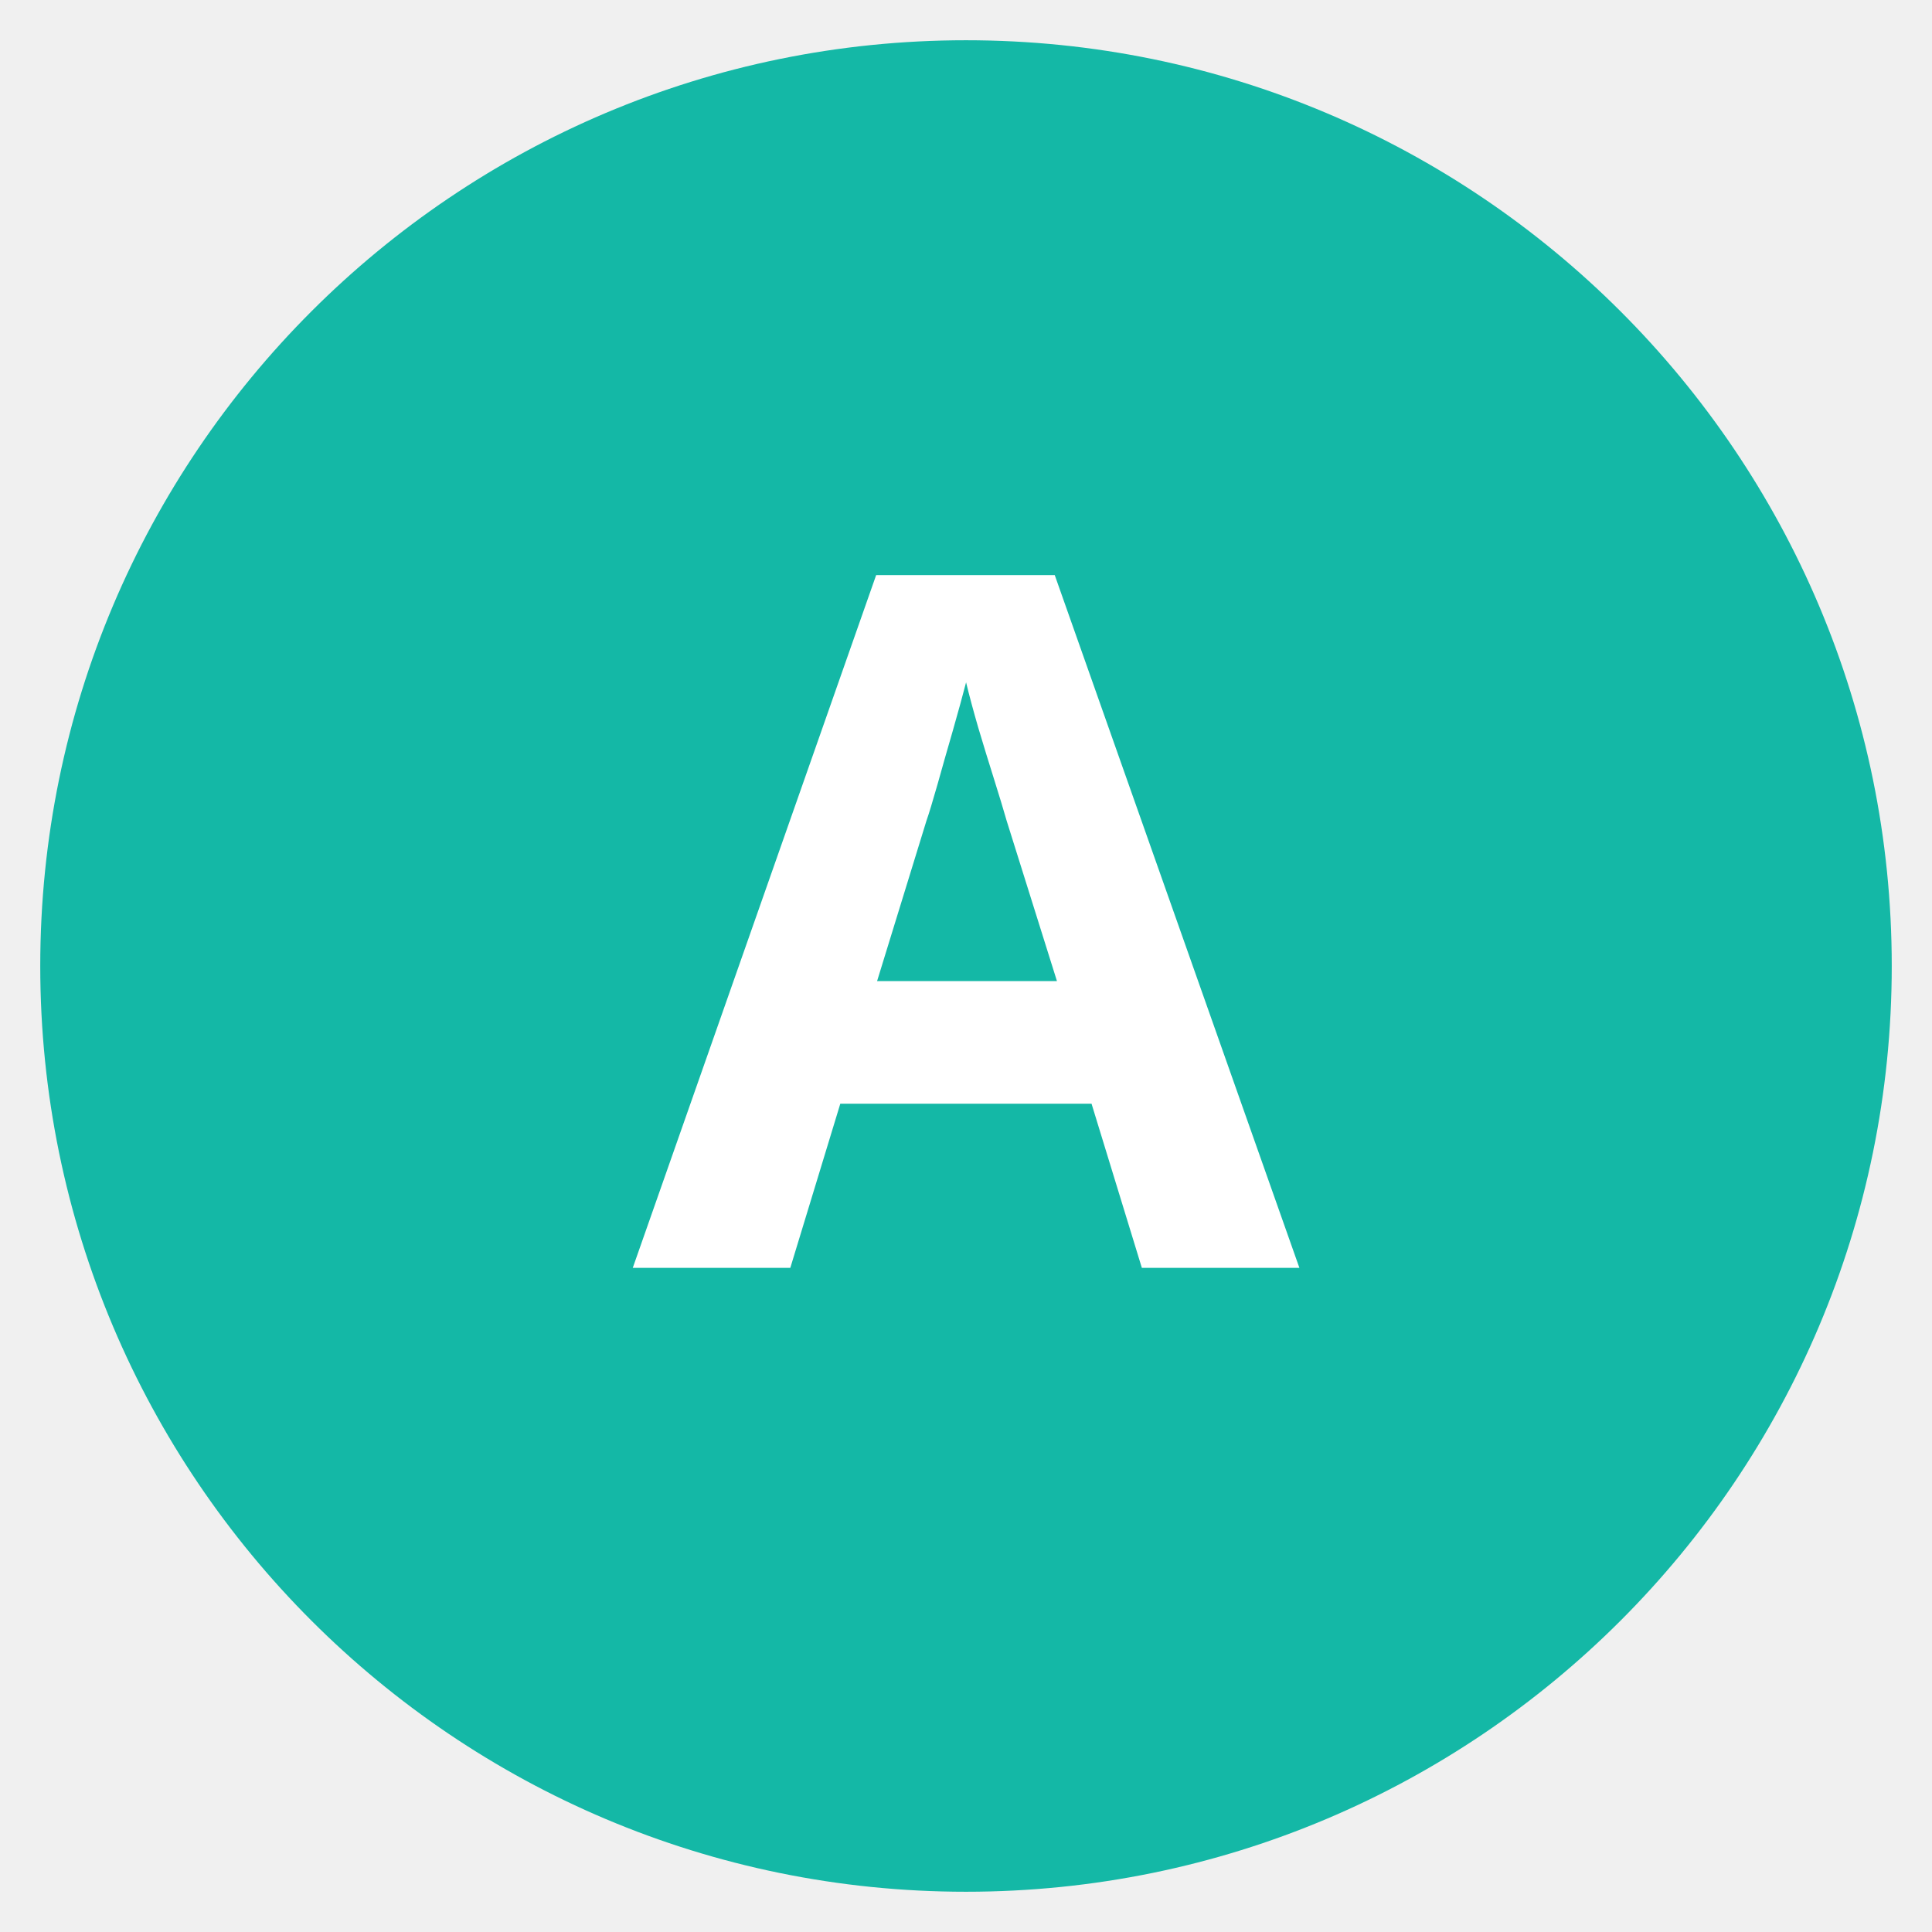
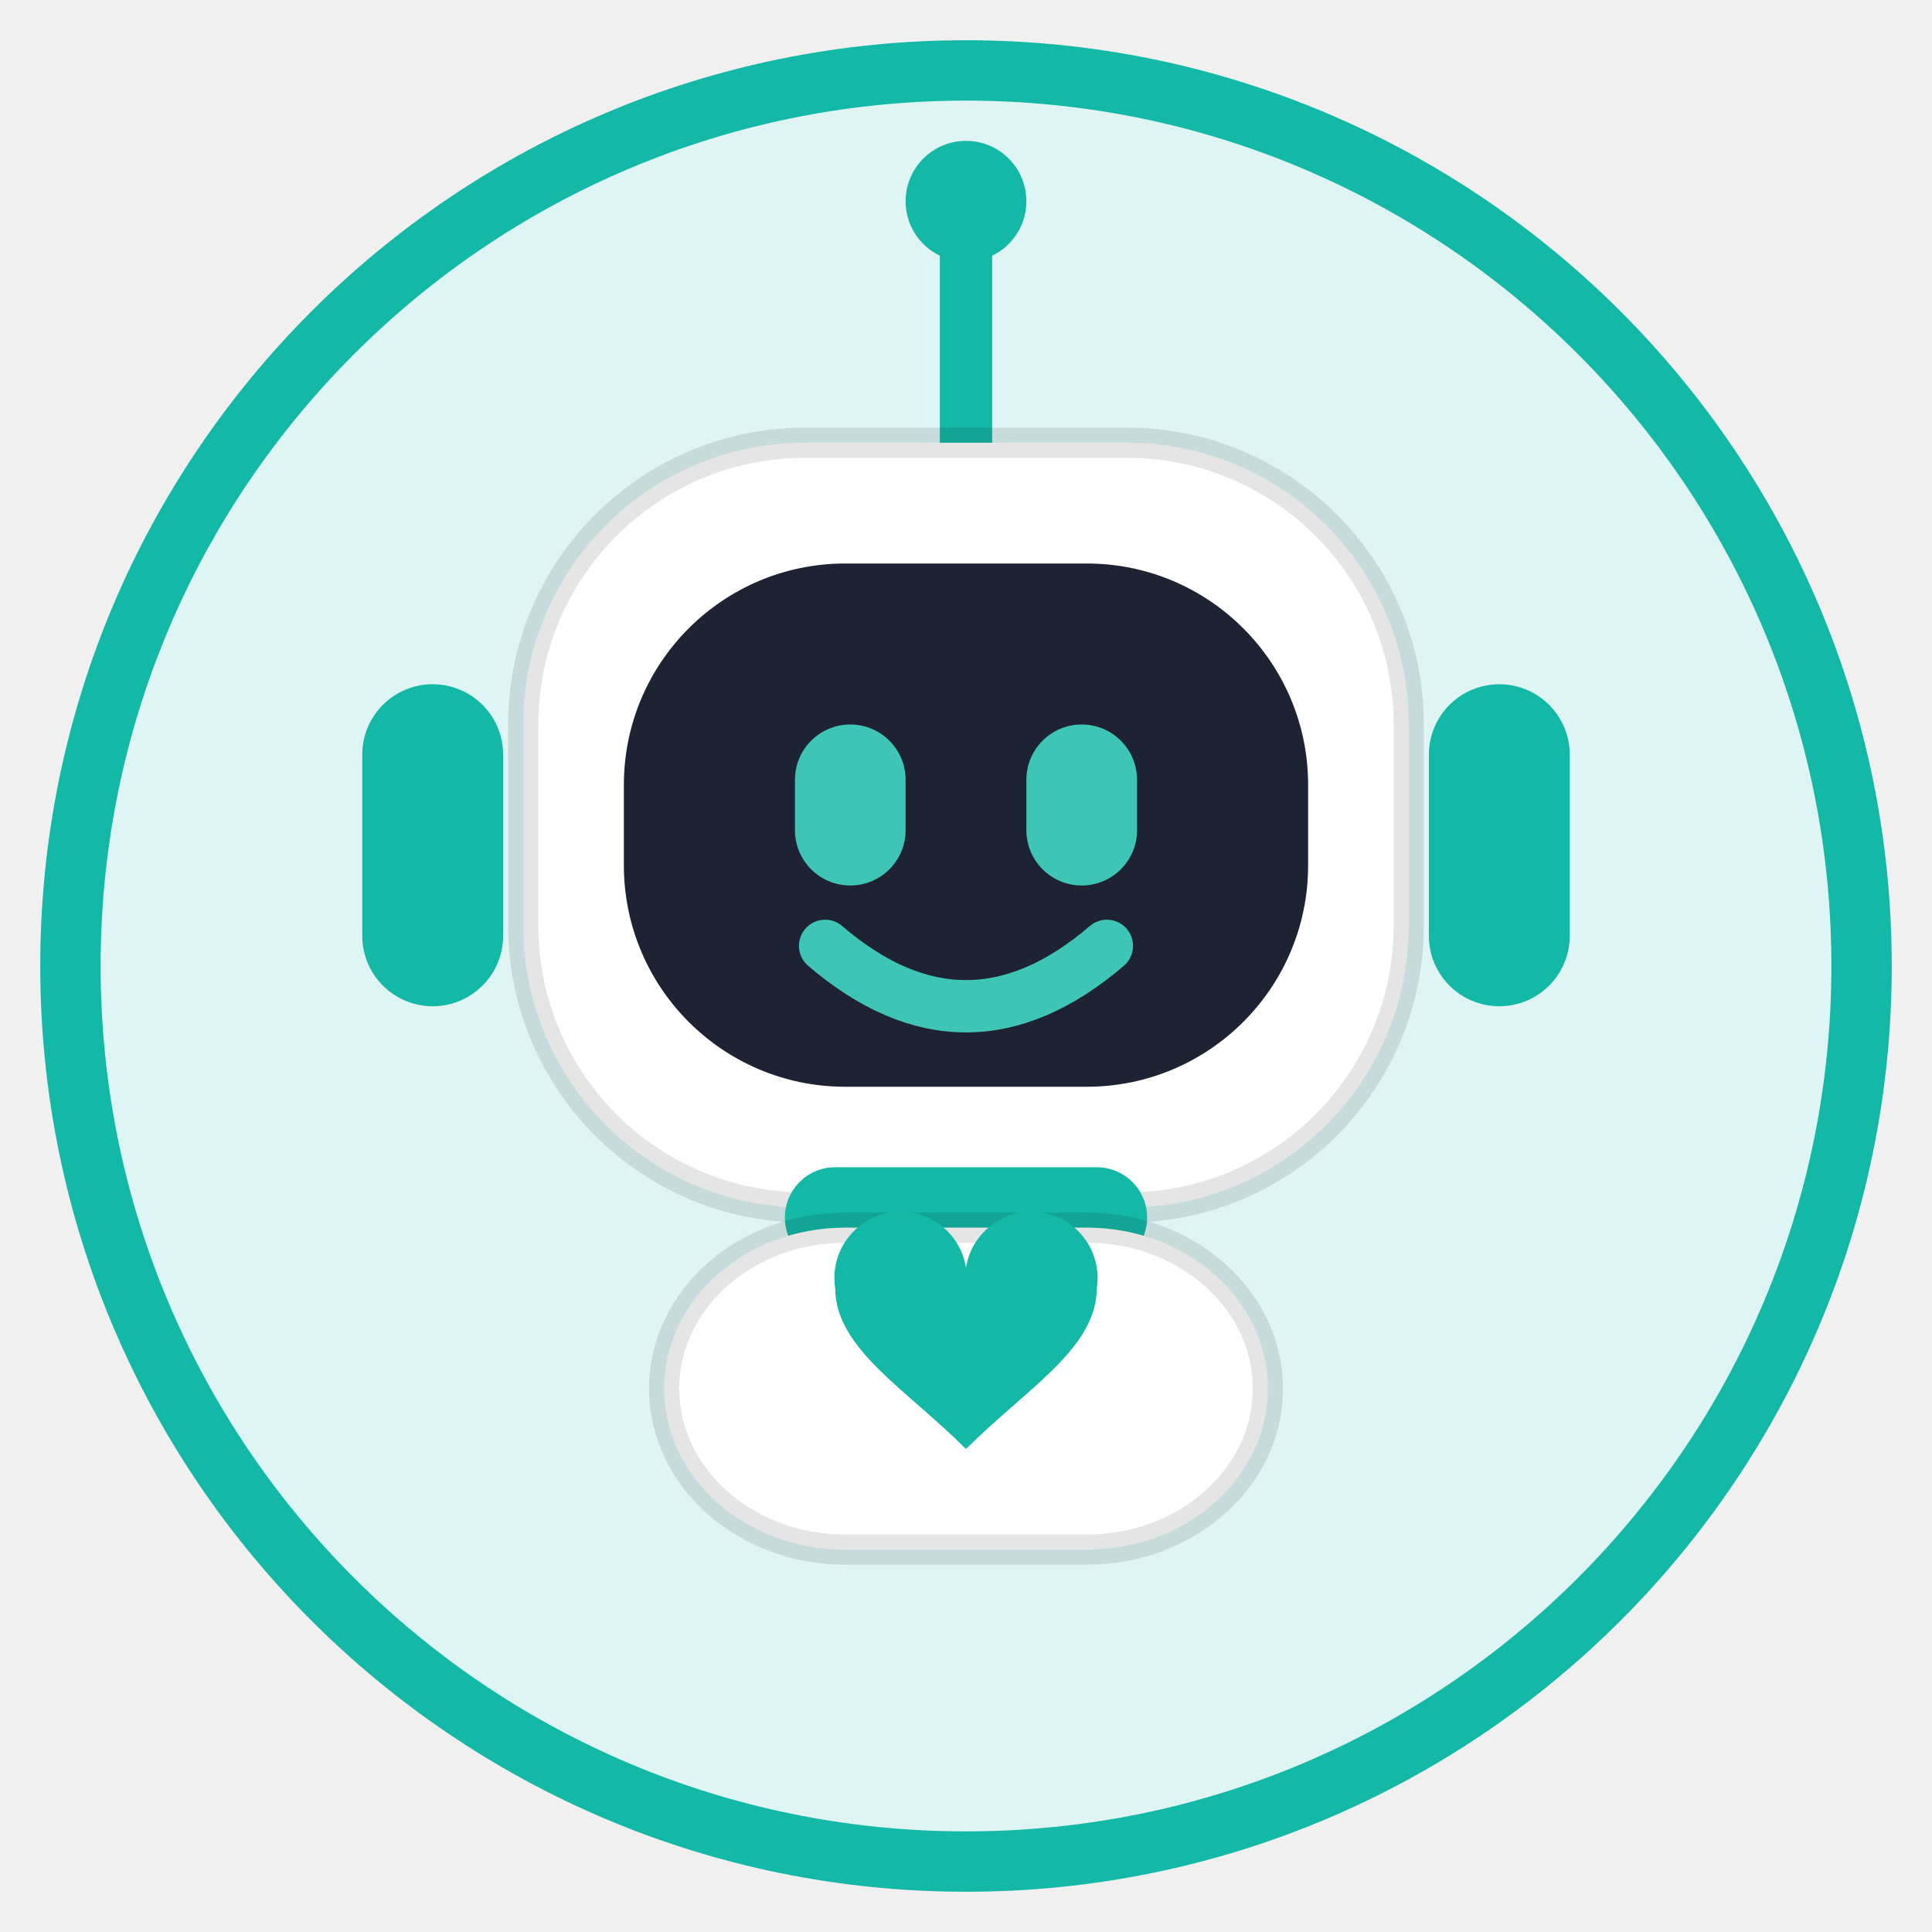
<svg xmlns="http://www.w3.org/2000/svg" viewBox="0 0 96 96" width="96" height="96" role="img" aria-label="Atlas tutor avatar (reduced motion)">
-   <circle cx="48" cy="48" r="46" fill="#14B8A6" />
-   <text x="48" y="63" font-family="Fredoka, Nunito, system-ui, sans-serif" font-size="48" font-weight="700" text-anchor="middle" fill="#FFFFFF">A</text>
+   <circle cx="48" cy="48" r="44.5" fill="#DEF5F3" stroke="#14B8A6" stroke-width="3" />
+   <rect x="18" y="34" width="7" height="16" rx="3.5" fill="#14B8A6" />
+   <rect x="71" y="34" width="7" height="16" rx="3.5" fill="#14B8A6" />
+   <line x1="48" y1="23" x2="48" y2="12" stroke="#14B8A6" stroke-width="2.6" stroke-linecap="round" />
+   <circle cx="48" cy="10" r="3" fill="#14B8A6" />
+   <rect x="26" y="22" width="44" height="38" rx="14" fill="#FFFFFF" stroke="#0000001A" stroke-width="1.5" />
+   <rect x="31" y="28" width="34" height="26" rx="11" fill="#1E2333" />
+   <rect x="39.5" y="36" width="5.5" height="8" rx="2.75" fill="#3EC5B6" />
+   <rect x="51" y="36" width="5.5" height="8" rx="2.75" fill="#3EC5B6" />
+   <path d="M41 47 Q48 53 55 47" fill="none" stroke="#3EC5B6" stroke-width="2.6" stroke-linecap="round" />
+   <rect x="39" y="58" width="18" height="5" rx="2.5" fill="#14B8A6" />
+   <rect x="33" y="61" width="30" height="16" rx="9" fill="#FFFFFF" stroke="#0000001A" stroke-width="1.5" />
+   <path d="M48 72 C45 69 41.5 67 41.5 64 A3 3 0 0 1 48 63 A3 3 0 0 1 54.5 64 C54.5 67 51 69 48 72 Z" fill="#14B8A6" />
</svg>
